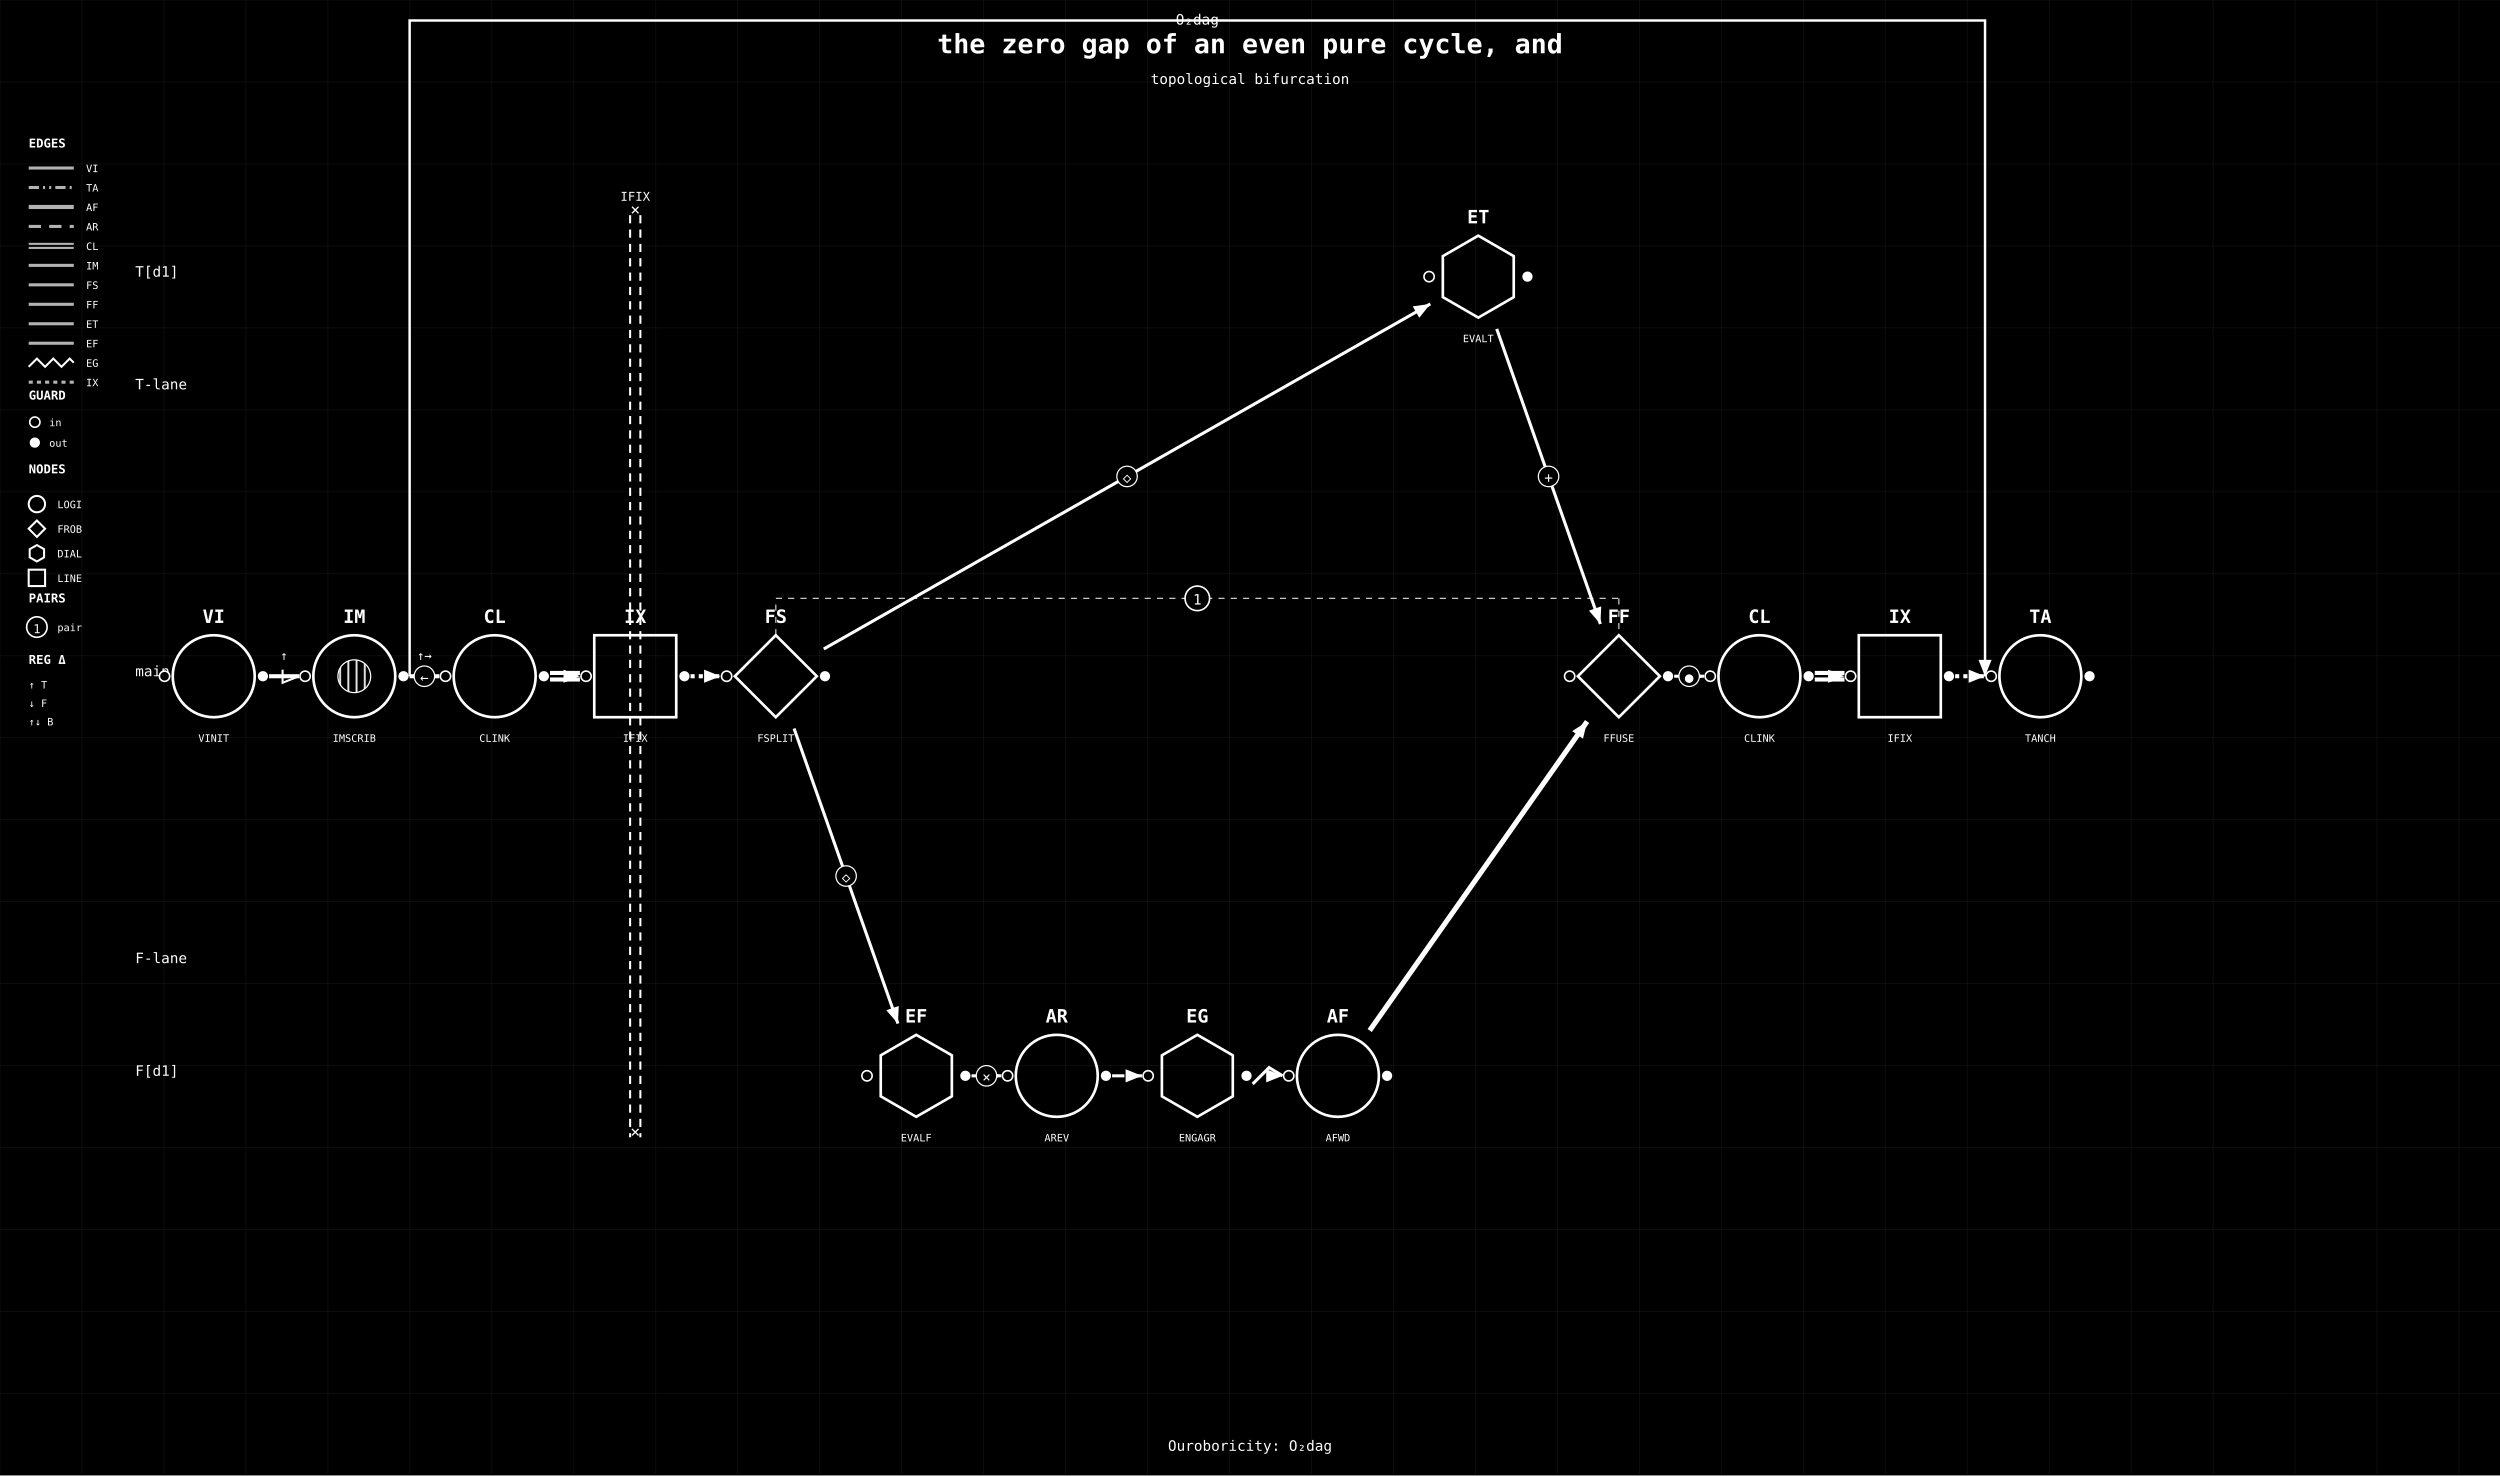
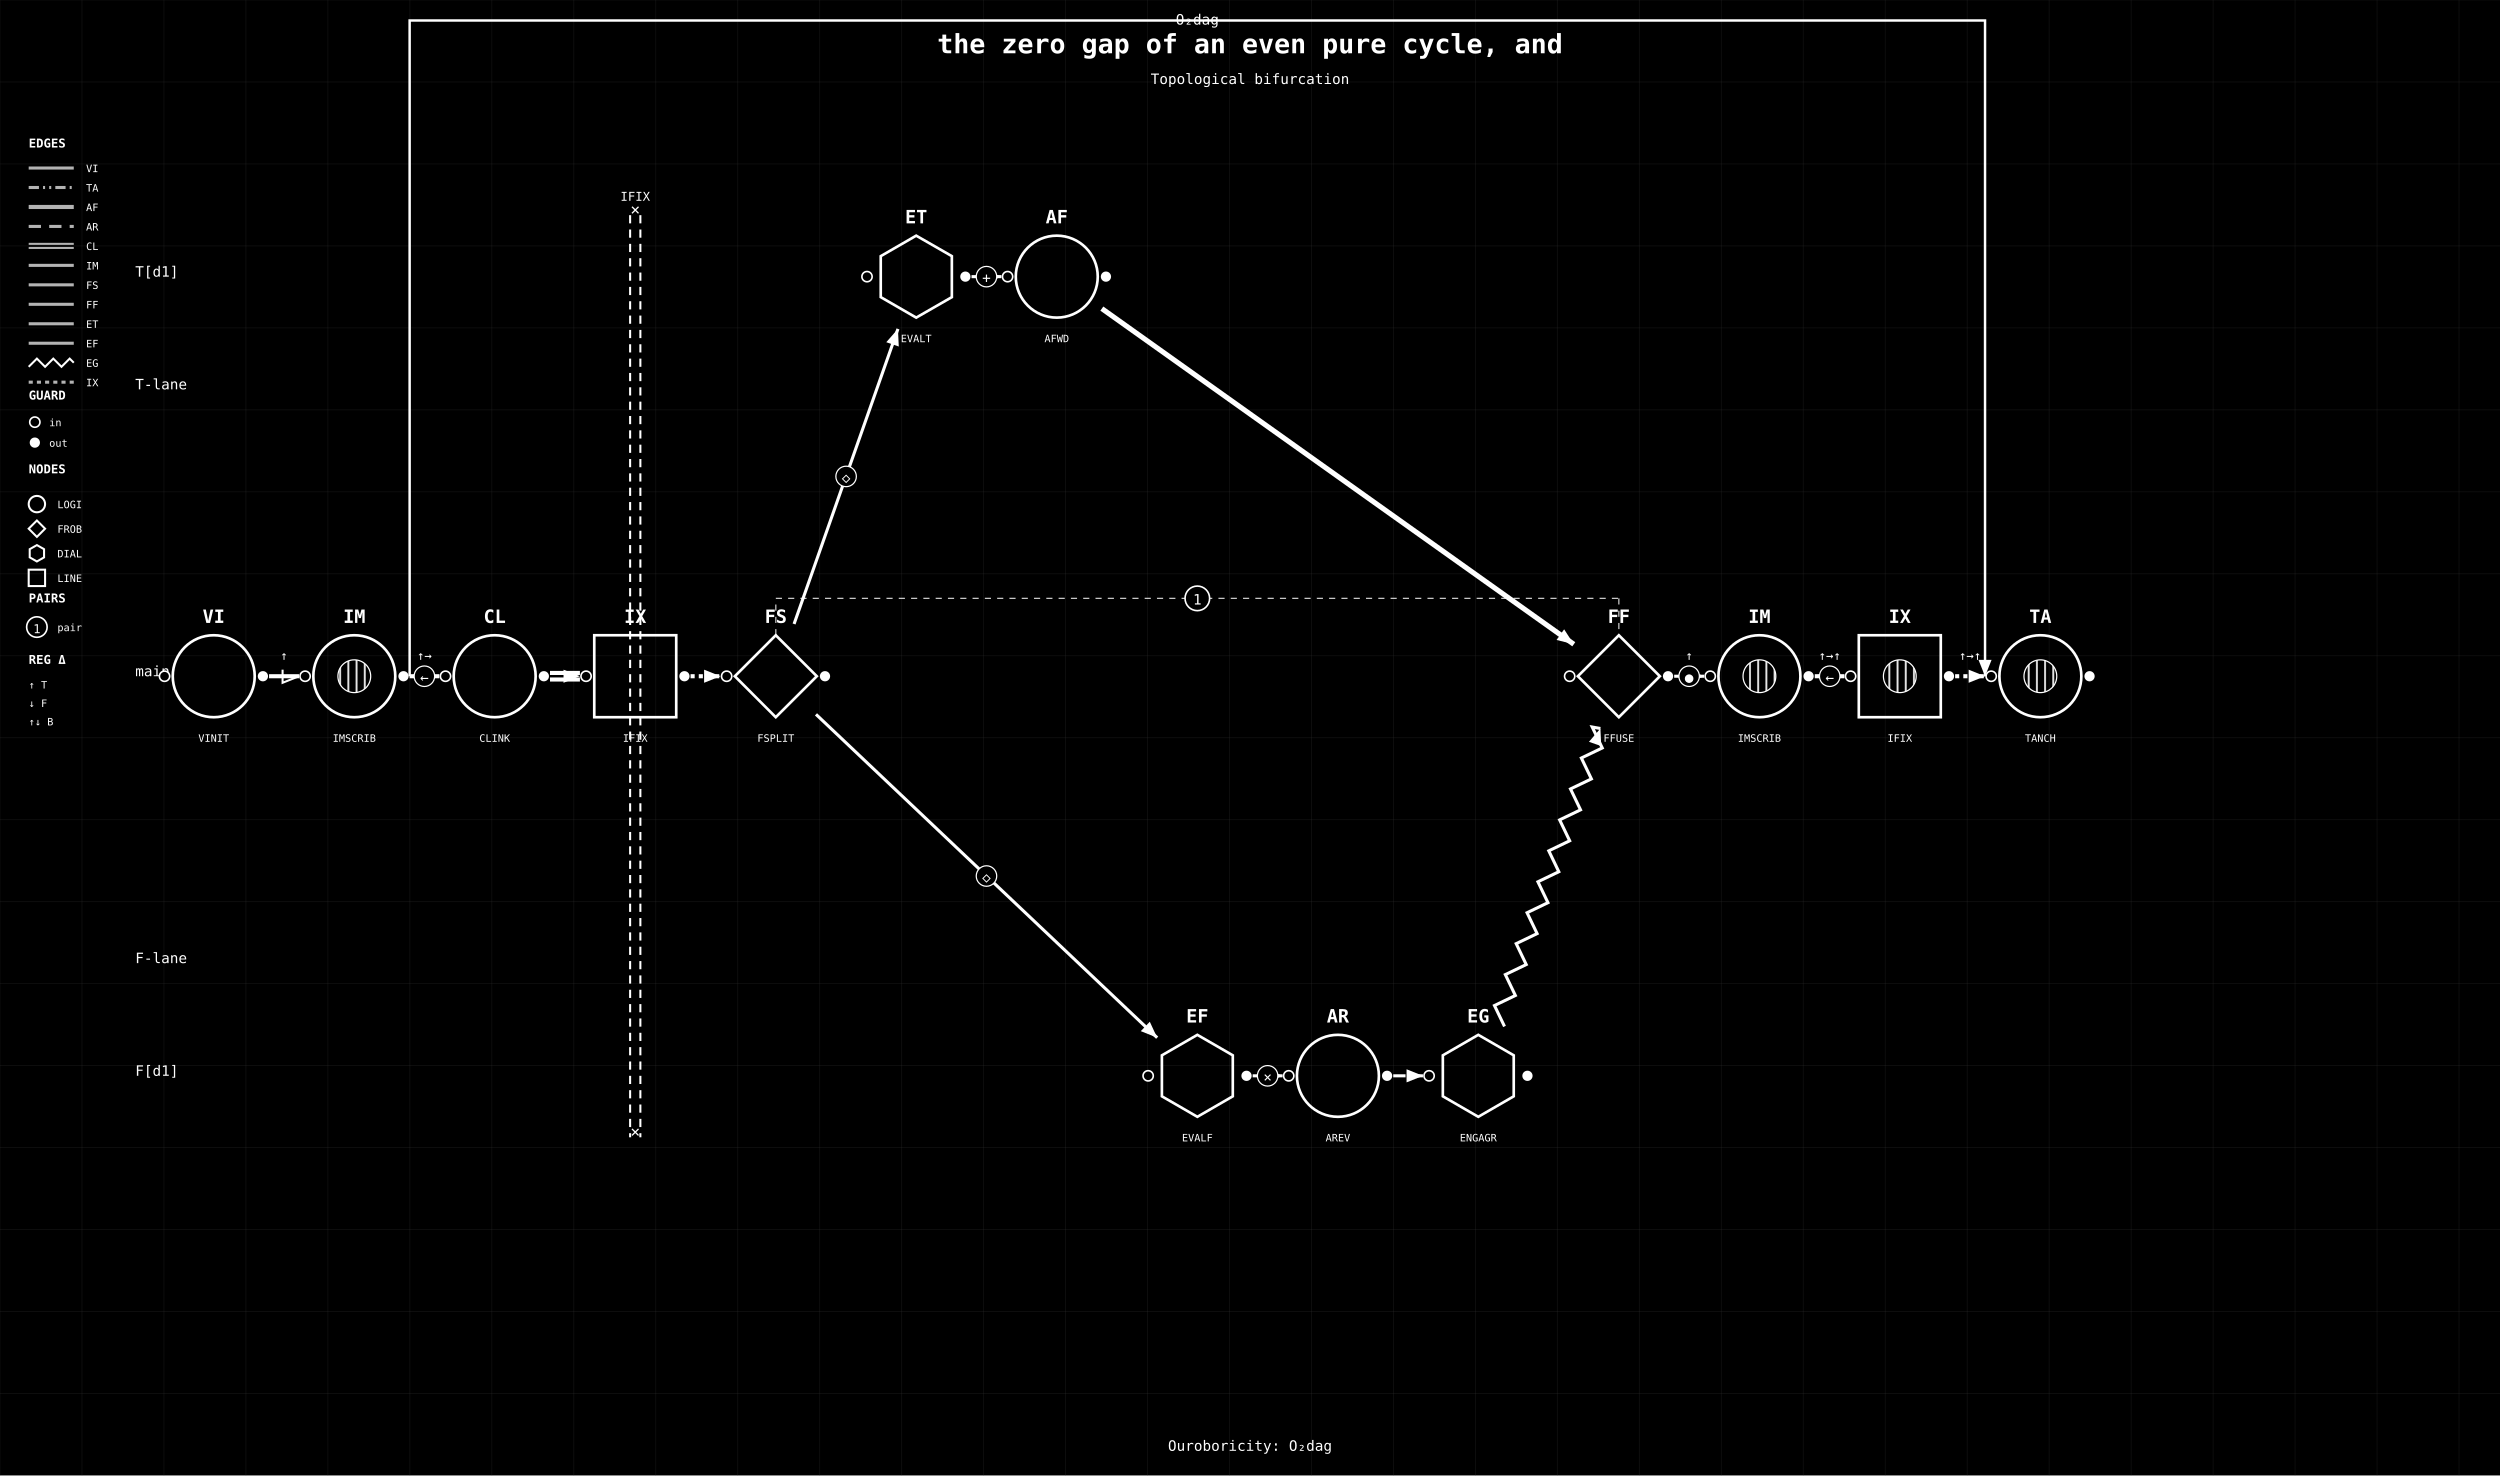
<svg xmlns="http://www.w3.org/2000/svg" viewBox="0 0 1220 720">
  <rect width="1220" height="720" fill="#000000" />
  <defs>
    <pattern id="hatch-T" width="4" height="4" patternUnits="userSpaceOnUse">
      <path d="M2,0 L2,4" stroke="#ffffff" stroke-width="0.8" />
    </pattern>
    <pattern id="hatch-F" width="4" height="4" patternUnits="userSpaceOnUse">
      <path d="M0,2 L4,2" stroke="#ffffff" stroke-width="0.8" />
    </pattern>
    <pattern id="hatch-B" width="4" height="4" patternUnits="userSpaceOnUse">
      <path d="M2,0 L2,4 M0,2 L4,2" stroke="#ffffff" stroke-width="0.8" />
    </pattern>
  </defs>
  <line x1="0.0" y1="0.0" x2="0.0" y2="720.0" stroke="#333333" stroke-width="0.4" opacity="0.3" />
  <line x1="40.0" y1="0.0" x2="40.0" y2="720.0" stroke="#333333" stroke-width="0.4" opacity="0.3" />
  <line x1="80.0" y1="0.0" x2="80.0" y2="720.0" stroke="#333333" stroke-width="0.4" opacity="0.3" />
  <line x1="120.0" y1="0.0" x2="120.0" y2="720.0" stroke="#333333" stroke-width="0.4" opacity="0.3" />
  <line x1="160.0" y1="0.0" x2="160.0" y2="720.0" stroke="#333333" stroke-width="0.4" opacity="0.3" />
  <line x1="200.0" y1="0.0" x2="200.0" y2="720.0" stroke="#333333" stroke-width="0.4" opacity="0.3" />
  <line x1="240.0" y1="0.0" x2="240.0" y2="720.0" stroke="#333333" stroke-width="0.4" opacity="0.3" />
  <line x1="280.0" y1="0.0" x2="280.0" y2="720.0" stroke="#333333" stroke-width="0.4" opacity="0.3" />
  <line x1="320.0" y1="0.0" x2="320.0" y2="720.0" stroke="#333333" stroke-width="0.4" opacity="0.3" />
  <line x1="360.0" y1="0.0" x2="360.0" y2="720.0" stroke="#333333" stroke-width="0.4" opacity="0.3" />
  <line x1="400.0" y1="0.0" x2="400.0" y2="720.0" stroke="#333333" stroke-width="0.4" opacity="0.3" />
  <line x1="440.0" y1="0.0" x2="440.0" y2="720.0" stroke="#333333" stroke-width="0.4" opacity="0.3" />
  <line x1="480.0" y1="0.0" x2="480.0" y2="720.0" stroke="#333333" stroke-width="0.4" opacity="0.3" />
  <line x1="520.0" y1="0.0" x2="520.0" y2="720.0" stroke="#333333" stroke-width="0.4" opacity="0.3" />
  <line x1="560.0" y1="0.0" x2="560.0" y2="720.0" stroke="#333333" stroke-width="0.4" opacity="0.3" />
  <line x1="600.0" y1="0.0" x2="600.0" y2="720.0" stroke="#333333" stroke-width="0.4" opacity="0.3" />
  <line x1="640.0" y1="0.0" x2="640.0" y2="720.0" stroke="#333333" stroke-width="0.4" opacity="0.3" />
  <line x1="680.0" y1="0.0" x2="680.0" y2="720.0" stroke="#333333" stroke-width="0.4" opacity="0.3" />
  <line x1="720.0" y1="0.0" x2="720.0" y2="720.0" stroke="#333333" stroke-width="0.4" opacity="0.3" />
  <line x1="760.0" y1="0.0" x2="760.0" y2="720.0" stroke="#333333" stroke-width="0.4" opacity="0.3" />
  <line x1="800.0" y1="0.0" x2="800.0" y2="720.0" stroke="#333333" stroke-width="0.4" opacity="0.3" />
  <line x1="840.0" y1="0.0" x2="840.0" y2="720.0" stroke="#333333" stroke-width="0.4" opacity="0.3" />
  <line x1="880.0" y1="0.0" x2="880.0" y2="720.0" stroke="#333333" stroke-width="0.4" opacity="0.3" />
  <line x1="920.0" y1="0.0" x2="920.0" y2="720.0" stroke="#333333" stroke-width="0.4" opacity="0.3" />
  <line x1="960.0" y1="0.0" x2="960.0" y2="720.0" stroke="#333333" stroke-width="0.4" opacity="0.3" />
  <line x1="1000.0" y1="0.0" x2="1000.0" y2="720.0" stroke="#333333" stroke-width="0.4" opacity="0.3" />
  <line x1="1040.0" y1="0.0" x2="1040.0" y2="720.0" stroke="#333333" stroke-width="0.4" opacity="0.3" />
  <line x1="1080.0" y1="0.0" x2="1080.0" y2="720.0" stroke="#333333" stroke-width="0.4" opacity="0.3" />
  <line x1="1120.0" y1="0.0" x2="1120.0" y2="720.0" stroke="#333333" stroke-width="0.4" opacity="0.3" />
  <line x1="1160.0" y1="0.0" x2="1160.0" y2="720.0" stroke="#333333" stroke-width="0.4" opacity="0.3" />
  <line x1="1200.0" y1="0.0" x2="1200.0" y2="720.0" stroke="#333333" stroke-width="0.4" opacity="0.3" />
  <line x1="0.0" y1="0.0" x2="1220.0" y2="0.0" stroke="#333333" stroke-width="0.4" opacity="0.3" />
  <line x1="0.0" y1="40.0" x2="1220.0" y2="40.0" stroke="#333333" stroke-width="0.4" opacity="0.3" />
  <line x1="0.0" y1="80.0" x2="1220.0" y2="80.0" stroke="#333333" stroke-width="0.4" opacity="0.3" />
  <line x1="0.0" y1="120.0" x2="1220.0" y2="120.0" stroke="#333333" stroke-width="0.4" opacity="0.3" />
  <line x1="0.0" y1="160.0" x2="1220.0" y2="160.0" stroke="#333333" stroke-width="0.4" opacity="0.3" />
  <line x1="0.0" y1="200.0" x2="1220.0" y2="200.0" stroke="#333333" stroke-width="0.4" opacity="0.3" />
  <line x1="0.0" y1="240.0" x2="1220.0" y2="240.0" stroke="#333333" stroke-width="0.4" opacity="0.3" />
  <line x1="0.0" y1="280.0" x2="1220.0" y2="280.0" stroke="#333333" stroke-width="0.4" opacity="0.3" />
  <line x1="0.0" y1="320.0" x2="1220.0" y2="320.0" stroke="#333333" stroke-width="0.4" opacity="0.3" />
  <line x1="0.0" y1="360.0" x2="1220.0" y2="360.0" stroke="#333333" stroke-width="0.4" opacity="0.3" />
  <line x1="0.0" y1="400.0" x2="1220.0" y2="400.0" stroke="#333333" stroke-width="0.4" opacity="0.3" />
  <line x1="0.0" y1="440.0" x2="1220.0" y2="440.0" stroke="#333333" stroke-width="0.4" opacity="0.3" />
  <line x1="0.0" y1="480.0" x2="1220.0" y2="480.0" stroke="#333333" stroke-width="0.4" opacity="0.3" />
  <line x1="0.0" y1="520.0" x2="1220.0" y2="520.0" stroke="#333333" stroke-width="0.4" opacity="0.3" />
  <line x1="0.0" y1="560.0" x2="1220.0" y2="560.0" stroke="#333333" stroke-width="0.4" opacity="0.3" />
  <line x1="0.0" y1="600.0" x2="1220.0" y2="600.0" stroke="#333333" stroke-width="0.4" opacity="0.3" />
  <line x1="0.0" y1="640.0" x2="1220.0" y2="640.0" stroke="#333333" stroke-width="0.4" opacity="0.3" />
  <line x1="0.0" y1="680.0" x2="1220.0" y2="680.0" stroke="#333333" stroke-width="0.4" opacity="0.3" />
  <text x="610.0" y="26.0" fill="#ffffff" font-size="13" text-anchor="middle" font-family="monospace" font-weight="bold">the zero gap of an even pure cycle, and </text>
-   <text x="610.0" y="41.0" fill="#ffffff" font-size="7" text-anchor="middle" font-family="monospace">topological bifurcation</text>
+   <text x="610.0" y="41.0" fill="#ffffff" font-size="7" text-anchor="middle" font-family="monospace">Topological bifurcation</text>
  <text x="66.0" y="190.0" fill="#ffffff" font-size="7" text-anchor="start" font-family="monospace">T-lane</text>
  <text x="66.0" y="135.0" fill="#ffffff" font-size="7" text-anchor="start" font-family="monospace">T[d1]</text>
  <text x="66.0" y="470.0" fill="#ffffff" font-size="7" text-anchor="start" font-family="monospace">F-lane</text>
  <text x="66.0" y="525.0" fill="#ffffff" font-size="7" text-anchor="start" font-family="monospace">F[d1]</text>
  <text x="66.0" y="330.0" fill="#ffffff" font-size="7" text-anchor="start" font-family="monospace">main</text>
  <line x1="307.5" y1="105.0" x2="307.5" y2="555.0" stroke="#ffffff" stroke-width="1.0" opacity="1.0" stroke-dasharray="4,3" />
  <line x1="312.5" y1="105.0" x2="312.5" y2="555.0" stroke="#ffffff" stroke-width="1.0" opacity="1.0" stroke-dasharray="4,3" />
  <text x="310.0" y="105.0" fill="#ffffff" font-size="8" text-anchor="middle" font-family="monospace">×</text>
  <text x="310.0" y="555.0" fill="#ffffff" font-size="8" text-anchor="middle" font-family="monospace">×</text>
  <text x="310.0" y="98.0" fill="#ffffff" font-size="6" text-anchor="middle" font-family="monospace">IFIX</text>
  <line x1="378.6" y1="310.0" x2="378.6" y2="292.0" stroke="#ffffff" stroke-width="0.6" opacity="0.8" stroke-dasharray="3,3" />
  <line x1="378.6" y1="292.0" x2="790.0" y2="292.0" stroke="#ffffff" stroke-width="0.6" opacity="0.8" stroke-dasharray="3,3" />
  <line x1="790.0" y1="292.0" x2="790.0" y2="310.0" stroke="#ffffff" stroke-width="0.6" opacity="0.8" stroke-dasharray="3,3" />
  <circle cx="584.3" cy="292.0" r="6" fill="#000000" stroke="#ffffff" stroke-width="0.8" />
  <text x="584.3" y="295.0" fill="#ffffff" font-size="7" text-anchor="middle" font-family="monospace">1</text>
-   <line x1="402.0" y1="316.7" x2="698.0" y2="148.3" stroke="#ffffff" stroke-width="1.5" opacity="1.0" />
-   <polygon points="698.0,148.3 692.6,155.1 689.4,149.5" fill="#ffffff" />
-   <circle cx="550.0" cy="232.5" r="5" fill="#000000" stroke="#ffffff" stroke-width="0.6" />
-   <text x="550.0" y="235.5" fill="#ffffff" font-size="7" text-anchor="middle" font-family="monospace">◇</text>
-   <line x1="730.4" y1="160.5" x2="781.0" y2="304.5" stroke="#ffffff" stroke-width="1.5" opacity="1.0" />
-   <polygon points="781.0,304.5 775.4,298.0 781.4,295.9" fill="#ffffff" />
-   <circle cx="755.7" cy="232.5" r="5" fill="#000000" stroke="#ffffff" stroke-width="0.6" />
-   <text x="755.7" y="235.5" fill="#ffffff" font-size="7" text-anchor="middle" font-family="monospace">+</text>
-   <line x1="387.5" y1="355.5" x2="438.2" y2="499.5" stroke="#ffffff" stroke-width="1.5" opacity="1.0" />
-   <polygon points="438.2,499.5 432.5,493.0 438.6,490.9" fill="#ffffff" />
-   <circle cx="412.9" cy="427.5" r="5" fill="#000000" stroke="#ffffff" stroke-width="0.6" />
-   <text x="412.9" y="430.5" fill="#ffffff" font-size="7" text-anchor="middle" font-family="monospace">◇</text>
-   <line x1="474.1" y1="525.0" x2="488.7" y2="525.0" stroke="#ffffff" stroke-width="1.5" opacity="1.0" />
-   <polygon points="488.7,525.0 480.7,528.2 480.7,521.8" fill="#ffffff" />
-   <circle cx="481.4" cy="525.0" r="5" fill="#000000" stroke="#ffffff" stroke-width="0.6" />
-   <text x="481.4" y="528.0" fill="#ffffff" font-size="7" text-anchor="middle" font-family="monospace">×</text>
-   <line x1="542.7" y1="525.0" x2="557.3" y2="525.0" stroke="#ffffff" stroke-width="1.5" opacity="1.0" stroke-dasharray="6,4" />
-   <polygon points="557.3,525.0 549.3,528.2 549.3,521.8" fill="#ffffff" />
-   <polyline points="611.3,529.0 619.3,521.0 625.9,525.0" fill="none" stroke="#ffffff" stroke-width="1.5" />
+   <line x1="387.5" y1="304.5" x2="438.2" y2="160.5" stroke="#ffffff" stroke-width="1.5" opacity="1.0" />
+   <polygon points="438.2,160.5 438.6,169.1 432.5,167.0" fill="#ffffff" />
+   <circle cx="412.9" cy="232.5" r="5" fill="#000000" stroke="#ffffff" stroke-width="0.6" />
+   <text x="412.9" y="235.5" fill="#ffffff" font-size="7" text-anchor="middle" font-family="monospace">◇</text>
+   <line x1="474.1" y1="135.0" x2="488.7" y2="135.0" stroke="#ffffff" stroke-width="1.5" opacity="1.0" />
+   <polygon points="488.7,135.0 480.7,138.2 480.7,131.8" fill="#ffffff" />
+   <circle cx="481.4" cy="135.0" r="5" fill="#000000" stroke="#ffffff" stroke-width="0.6" />
+   <text x="481.4" y="138.0" fill="#ffffff" font-size="7" text-anchor="middle" font-family="monospace">+</text>
+   <line x1="537.7" y1="150.6" x2="768.0" y2="314.4" stroke="#ffffff" stroke-width="2.5" opacity="1.0" />
+   <polygon points="768.0,314.4 759.6,312.3 763.3,307.1" fill="#ffffff" />
+   <line x1="398.2" y1="348.6" x2="564.7" y2="506.4" stroke="#ffffff" stroke-width="1.5" opacity="1.0" />
+   <polygon points="564.7,506.4 556.7,503.2 561.1,498.6" fill="#ffffff" />
+   <circle cx="481.4" cy="427.5" r="5" fill="#000000" stroke="#ffffff" stroke-width="0.6" />
+   <text x="481.4" y="430.5" fill="#ffffff" font-size="7" text-anchor="middle" font-family="monospace">◇</text>
+   <line x1="611.3" y1="525.0" x2="625.9" y2="525.0" stroke="#ffffff" stroke-width="1.5" opacity="1.0" />
  <polygon points="625.9,525.0 617.9,528.2 617.9,521.8" fill="#ffffff" />
-   <line x1="668.4" y1="502.9" x2="774.5" y2="352.1" stroke="#ffffff" stroke-width="2.5" opacity="1.0" />
-   <polygon points="774.5,352.1 772.5,360.5 767.2,356.8" fill="#ffffff" />
+   <circle cx="618.6" cy="525.0" r="5" fill="#000000" stroke="#ffffff" stroke-width="0.6" />
+   <text x="618.6" y="528.0" fill="#ffffff" font-size="7" text-anchor="middle" font-family="monospace">×</text>
+   <line x1="679.9" y1="525.0" x2="694.4" y2="525.0" stroke="#ffffff" stroke-width="1.5" opacity="1.0" stroke-dasharray="6,4" />
+   <polygon points="694.4,525.0 686.4,528.2 686.4,521.8" fill="#ffffff" />
+   <polyline points="734.2,500.9 729.3,490.7 739.5,485.8 734.6,475.6 744.8,470.7 739.9,460.5 750.1,455.6 745.2,445.4 755.4,440.5 750.5,430.3 760.7,425.4 755.8,415.2 766.0,410.3 761.1,400.1 771.3,395.2 766.4,385.0 776.6,380.1 771.7,369.9 781.9,365.0 777.0,354.8 781.0,355.5" fill="none" stroke="#ffffff" stroke-width="1.5" />
+   <polygon points="781.0,355.5 781.4,364.1 775.4,362.0" fill="#ffffff" />
  <line x1="131.3" y1="330.0" x2="145.9" y2="330.0" stroke="#ffffff" stroke-width="2.0" opacity="1.0" />
  <polyline points="145.9,330.0 137.9,333.2 137.9,326.8" fill="none" stroke="#ffffff" stroke-width="1.0" />
  <text x="138.6" y="322.0" fill="#ffffff" font-size="6" text-anchor="middle" font-family="monospace">↑</text>
  <line x1="199.9" y1="330.0" x2="214.4" y2="330.0" stroke="#ffffff" stroke-width="2.0" opacity="1.0" />
  <polygon points="199.9,330.0 207.9,326.8 207.9,333.2" fill="#ffffff" />
  <circle cx="207.1" cy="330.0" r="5" fill="#000000" stroke="#ffffff" stroke-width="0.6" />
  <text x="207.1" y="333.0" fill="#ffffff" font-size="7" text-anchor="middle" font-family="monospace">←</text>
  <text x="207.1" y="322.0" fill="#ffffff" font-size="6" text-anchor="middle" font-family="monospace">↑→</text>
  <line x1="268.4" y1="328.4" x2="283.0" y2="328.4" stroke="#ffffff" stroke-width="2.0" opacity="1.0" />
  <line x1="268.4" y1="331.6" x2="283.0" y2="331.6" stroke="#ffffff" stroke-width="2.0" opacity="1.0" />
  <polygon points="283.0,330.0 275.0,333.2 275.0,326.8" fill="#ffffff" />
  <line x1="337.0" y1="330.0" x2="351.6" y2="330.0" stroke="#ffffff" stroke-width="2.0" opacity="1.0" stroke-dasharray="2,2" />
  <polygon points="351.6,330.0 343.6,333.2 343.6,326.8" fill="#ffffff" />
-   <line x1="885.6" y1="328.4" x2="900.1" y2="328.4" stroke="#ffffff" stroke-width="2.0" opacity="1.0" />
-   <line x1="885.6" y1="331.6" x2="900.1" y2="331.6" stroke="#ffffff" stroke-width="2.0" opacity="1.0" />
-   <polygon points="900.1,330.0 892.1,333.2 892.1,326.8" fill="#ffffff" />
+   <line x1="885.6" y1="330.0" x2="900.1" y2="330.0" stroke="#ffffff" stroke-width="2.0" opacity="1.0" />
+   <polygon points="885.6,330.0 893.6,326.8 893.6,333.2" fill="#ffffff" />
+   <circle cx="892.9" cy="330.0" r="5" fill="#000000" stroke="#ffffff" stroke-width="0.6" />
+   <text x="892.9" y="333.0" fill="#ffffff" font-size="7" text-anchor="middle" font-family="monospace">←</text>
+   <text x="892.9" y="322.0" fill="#ffffff" font-size="6" text-anchor="middle" font-family="monospace">↑→↑</text>
  <line x1="954.1" y1="330.0" x2="968.7" y2="330.0" stroke="#ffffff" stroke-width="2.0" opacity="1.0" stroke-dasharray="2,2" />
  <polygon points="968.7,330.0 960.7,333.2 960.7,326.8" fill="#ffffff" />
+   <text x="961.4" y="322.0" fill="#ffffff" font-size="6" text-anchor="middle" font-family="monospace">↑→↑</text>
  <line x1="817.0" y1="330.0" x2="831.6" y2="330.0" stroke="#ffffff" stroke-width="1.5" opacity="1.0" />
  <polygon points="831.6,330.0 823.6,333.2 823.6,326.8" fill="#ffffff" />
  <circle cx="824.3" cy="330.0" r="5" fill="#000000" stroke="#ffffff" stroke-width="0.6" />
  <text x="824.3" y="333.0" fill="#ffffff" font-size="7" text-anchor="middle" font-family="monospace">●</text>
+   <text x="824.3" y="322.0" fill="#ffffff" font-size="6" text-anchor="middle" font-family="monospace">↑</text>
  <circle fill="none" stroke="#ffffff" stroke-width="1.3" cx="104.3" cy="330.0" r="20.0" />
  <circle cx="80.3" cy="330.0" r="2.5" fill="#000000" stroke="#ffffff" stroke-width="0.8" />
  <circle cx="128.3" cy="330.0" r="2.5" fill="#ffffff" />
  <text x="104.3" y="304.0" fill="#ffffff" font-size="9" text-anchor="middle" font-family="monospace" font-weight="bold">VI</text>
  <text x="104.3" y="362.0" fill="#ffffff" font-size="5" text-anchor="middle" font-family="monospace">VINIT</text>
  <circle fill="none" stroke="#ffffff" stroke-width="1.3" cx="172.9" cy="330.0" r="20.0" />
  <circle cx="172.9" cy="330.0" r="8" fill="url(#hatch-T)" stroke="#ffffff" stroke-width="0.6" />
  <circle cx="148.9" cy="330.0" r="2.5" fill="#000000" stroke="#ffffff" stroke-width="0.8" />
  <circle cx="196.9" cy="330.0" r="2.5" fill="#ffffff" />
  <text x="172.9" y="304.0" fill="#ffffff" font-size="9" text-anchor="middle" font-family="monospace" font-weight="bold">IM</text>
  <text x="172.9" y="362.0" fill="#ffffff" font-size="5" text-anchor="middle" font-family="monospace">IMSCRIB</text>
  <circle fill="none" stroke="#ffffff" stroke-width="1.3" cx="241.4" cy="330.0" r="20.0" />
  <circle cx="217.4" cy="330.0" r="2.5" fill="#000000" stroke="#ffffff" stroke-width="0.8" />
  <circle cx="265.4" cy="330.0" r="2.5" fill="#ffffff" />
  <text x="241.4" y="304.0" fill="#ffffff" font-size="9" text-anchor="middle" font-family="monospace" font-weight="bold">CL</text>
  <text x="241.4" y="362.0" fill="#ffffff" font-size="5" text-anchor="middle" font-family="monospace">CLINK</text>
  <rect fill="none" stroke="#ffffff" stroke-width="1.3" x="290.0" y="310.0" width="40.0" height="40.0" />
  <circle cx="286.0" cy="330.0" r="2.5" fill="#000000" stroke="#ffffff" stroke-width="0.8" />
  <circle cx="334.0" cy="330.0" r="2.5" fill="#ffffff" />
  <text x="310.0" y="304.0" fill="#ffffff" font-size="9" text-anchor="middle" font-family="monospace" font-weight="bold">IX</text>
  <text x="310.0" y="362.0" fill="#ffffff" font-size="5" text-anchor="middle" font-family="monospace">IFIX</text>
  <polygon fill="none" stroke="#ffffff" stroke-width="1.3" points="378.571,310.0 398.6,330 378.571,350.0 358.6,330" />
  <circle cx="354.6" cy="330.0" r="2.5" fill="#000000" stroke="#ffffff" stroke-width="0.8" />
  <circle cx="402.6" cy="330.0" r="2.5" fill="#ffffff" />
  <text x="378.6" y="304.0" fill="#ffffff" font-size="9" text-anchor="middle" font-family="monospace" font-weight="bold">FS</text>
  <text x="378.6" y="362.0" fill="#ffffff" font-size="5" text-anchor="middle" font-family="monospace">FSPLIT</text>
-   <polygon fill="none" stroke="#ffffff" stroke-width="1.3" points="464.5,535.0 447.1,545.0 429.8,535.0 429.8,515.0 447.1,505.0 464.5,515.0" />
-   <circle cx="423.1" cy="525.0" r="2.5" fill="#000000" stroke="#ffffff" stroke-width="0.8" />
-   <circle cx="471.1" cy="525.0" r="2.5" fill="#ffffff" />
-   <text x="447.1" y="499.0" fill="#ffffff" font-size="9" text-anchor="middle" font-family="monospace" font-weight="bold">EF</text>
-   <text x="447.1" y="557.0" fill="#ffffff" font-size="5" text-anchor="middle" font-family="monospace">EVALF</text>
-   <circle fill="none" stroke="#ffffff" stroke-width="1.3" cx="515.7" cy="525.0" r="20.0" />
-   <circle cx="491.7" cy="525.0" r="2.5" fill="#000000" stroke="#ffffff" stroke-width="0.8" />
-   <circle cx="539.7" cy="525.0" r="2.5" fill="#ffffff" />
-   <text x="515.7" y="499.0" fill="#ffffff" font-size="9" text-anchor="middle" font-family="monospace" font-weight="bold">AR</text>
-   <text x="515.7" y="557.0" fill="#ffffff" font-size="5" text-anchor="middle" font-family="monospace">AREV</text>
+   <polygon fill="none" stroke="#ffffff" stroke-width="1.3" points="464.5,145.0 447.1,155.0 429.8,145.0 429.8,125.0 447.1,115.0 464.5,125.0" />
+   <circle cx="423.1" cy="135.0" r="2.5" fill="#000000" stroke="#ffffff" stroke-width="0.8" />
+   <circle cx="471.1" cy="135.0" r="2.5" fill="#ffffff" />
+   <text x="447.1" y="109.0" fill="#ffffff" font-size="9" text-anchor="middle" font-family="monospace" font-weight="bold">ET</text>
+   <text x="447.1" y="167.0" fill="#ffffff" font-size="5" text-anchor="middle" font-family="monospace">EVALT</text>
+   <circle fill="none" stroke="#ffffff" stroke-width="1.3" cx="515.7" cy="135.0" r="20.0" />
+   <circle cx="491.7" cy="135.0" r="2.5" fill="#000000" stroke="#ffffff" stroke-width="0.8" />
+   <circle cx="539.7" cy="135.0" r="2.5" fill="#ffffff" />
+   <text x="515.7" y="109.0" fill="#ffffff" font-size="9" text-anchor="middle" font-family="monospace" font-weight="bold">AF</text>
+   <text x="515.7" y="167.0" fill="#ffffff" font-size="5" text-anchor="middle" font-family="monospace">AFWD</text>
  <polygon fill="none" stroke="#ffffff" stroke-width="1.3" points="601.6,535.0 584.3,545.0 567.0,535.0 567.0,515.0 584.3,505.0 601.6,515.0" />
  <circle cx="560.3" cy="525.0" r="2.5" fill="#000000" stroke="#ffffff" stroke-width="0.8" />
  <circle cx="608.3" cy="525.0" r="2.5" fill="#ffffff" />
-   <text x="584.3" y="499.0" fill="#ffffff" font-size="9" text-anchor="middle" font-family="monospace" font-weight="bold">EG</text>
-   <text x="584.3" y="557.0" fill="#ffffff" font-size="5" text-anchor="middle" font-family="monospace">ENGAGR</text>
+   <text x="584.3" y="499.0" fill="#ffffff" font-size="9" text-anchor="middle" font-family="monospace" font-weight="bold">EF</text>
+   <text x="584.3" y="557.0" fill="#ffffff" font-size="5" text-anchor="middle" font-family="monospace">EVALF</text>
  <circle fill="none" stroke="#ffffff" stroke-width="1.3" cx="652.9" cy="525.0" r="20.0" />
  <circle cx="628.9" cy="525.0" r="2.5" fill="#000000" stroke="#ffffff" stroke-width="0.8" />
  <circle cx="676.9" cy="525.0" r="2.5" fill="#ffffff" />
-   <text x="652.9" y="499.0" fill="#ffffff" font-size="9" text-anchor="middle" font-family="monospace" font-weight="bold">AF</text>
-   <text x="652.9" y="557.0" fill="#ffffff" font-size="5" text-anchor="middle" font-family="monospace">AFWD</text>
-   <polygon fill="none" stroke="#ffffff" stroke-width="1.3" points="738.7,145.0 721.4,155.0 704.1,145.0 704.1,125.0 721.4,115.0 738.7,125.0" />
-   <circle cx="697.4" cy="135.0" r="2.5" fill="#000000" stroke="#ffffff" stroke-width="0.8" />
-   <circle cx="745.4" cy="135.0" r="2.5" fill="#ffffff" />
-   <text x="721.4" y="109.0" fill="#ffffff" font-size="9" text-anchor="middle" font-family="monospace" font-weight="bold">ET</text>
-   <text x="721.4" y="167.0" fill="#ffffff" font-size="5" text-anchor="middle" font-family="monospace">EVALT</text>
+   <text x="652.9" y="499.0" fill="#ffffff" font-size="9" text-anchor="middle" font-family="monospace" font-weight="bold">AR</text>
+   <text x="652.9" y="557.0" fill="#ffffff" font-size="5" text-anchor="middle" font-family="monospace">AREV</text>
+   <polygon fill="none" stroke="#ffffff" stroke-width="1.3" points="738.7,535.0 721.4,545.0 704.1,535.0 704.1,515.0 721.4,505.0 738.7,515.0" />
+   <circle cx="697.4" cy="525.0" r="2.5" fill="#000000" stroke="#ffffff" stroke-width="0.8" />
+   <circle cx="745.4" cy="525.0" r="2.5" fill="#ffffff" />
+   <text x="721.4" y="499.0" fill="#ffffff" font-size="9" text-anchor="middle" font-family="monospace" font-weight="bold">EG</text>
+   <text x="721.4" y="557.0" fill="#ffffff" font-size="5" text-anchor="middle" font-family="monospace">ENGAGR</text>
  <polygon fill="none" stroke="#ffffff" stroke-width="1.3" points="790.0,310.0 810.0,330 790.0,350.0 770.0,330" />
  <circle cx="766.0" cy="330.0" r="2.5" fill="#000000" stroke="#ffffff" stroke-width="0.8" />
  <circle cx="814.0" cy="330.0" r="2.5" fill="#ffffff" />
  <text x="790.0" y="304.0" fill="#ffffff" font-size="9" text-anchor="middle" font-family="monospace" font-weight="bold">FF</text>
  <text x="790.0" y="362.0" fill="#ffffff" font-size="5" text-anchor="middle" font-family="monospace">FFUSE</text>
  <circle fill="none" stroke="#ffffff" stroke-width="1.3" cx="858.6" cy="330.0" r="20.0" />
+   <circle cx="858.6" cy="330.0" r="8" fill="url(#hatch-T)" stroke="#ffffff" stroke-width="0.6" />
  <circle cx="834.6" cy="330.0" r="2.5" fill="#000000" stroke="#ffffff" stroke-width="0.8" />
  <circle cx="882.6" cy="330.0" r="2.5" fill="#ffffff" />
-   <text x="858.6" y="304.0" fill="#ffffff" font-size="9" text-anchor="middle" font-family="monospace" font-weight="bold">CL</text>
-   <text x="858.6" y="362.0" fill="#ffffff" font-size="5" text-anchor="middle" font-family="monospace">CLINK</text>
+   <text x="858.6" y="304.0" fill="#ffffff" font-size="9" text-anchor="middle" font-family="monospace" font-weight="bold">IM</text>
+   <text x="858.6" y="362.0" fill="#ffffff" font-size="5" text-anchor="middle" font-family="monospace">IMSCRIB</text>
  <rect fill="none" stroke="#ffffff" stroke-width="1.3" x="907.1" y="310.0" width="40.0" height="40.0" />
+   <circle cx="927.1" cy="330.0" r="8" fill="url(#hatch-T)" stroke="#ffffff" stroke-width="0.6" />
  <circle cx="903.1" cy="330.0" r="2.5" fill="#000000" stroke="#ffffff" stroke-width="0.8" />
  <circle cx="951.1" cy="330.0" r="2.5" fill="#ffffff" />
  <text x="927.1" y="304.0" fill="#ffffff" font-size="9" text-anchor="middle" font-family="monospace" font-weight="bold">IX</text>
  <text x="927.1" y="362.0" fill="#ffffff" font-size="5" text-anchor="middle" font-family="monospace">IFIX</text>
  <circle fill="none" stroke="#ffffff" stroke-width="1.3" cx="995.7" cy="330.0" r="20.0" />
+   <circle cx="995.7" cy="330.0" r="8" fill="url(#hatch-T)" stroke="#ffffff" stroke-width="0.6" />
  <circle cx="971.7" cy="330.0" r="2.5" fill="#000000" stroke="#ffffff" stroke-width="0.8" />
  <circle cx="1019.7" cy="330.0" r="2.5" fill="#ffffff" />
  <text x="995.7" y="304.0" fill="#ffffff" font-size="9" text-anchor="middle" font-family="monospace" font-weight="bold">TA</text>
  <text x="995.7" y="362.0" fill="#ffffff" font-size="5" text-anchor="middle" font-family="monospace">TANCH</text>
  <text x="14.0" y="72.0" fill="#ffffff" font-size="6" text-anchor="start" font-family="monospace" font-weight="bold">EDGES</text>
  <line x1="14.0" y1="82.0" x2="36.0" y2="82.0" stroke="#ffffff" stroke-width="1.5" opacity="0.7" />
  <text x="42.0" y="84.0" fill="#ffffff" font-size="5" text-anchor="start" font-family="monospace">VI</text>
  <line x1="14.0" y1="91.5" x2="36.0" y2="91.5" stroke="#ffffff" stroke-width="1.5" opacity="0.7" stroke-dasharray="5,2,1,2,1,2" />
  <text x="42.0" y="93.5" fill="#ffffff" font-size="5" text-anchor="start" font-family="monospace">TA</text>
  <line x1="14.0" y1="101.0" x2="36.0" y2="101.0" stroke="#ffffff" stroke-width="2.0" opacity="0.7" />
  <text x="42.0" y="103.0" fill="#ffffff" font-size="5" text-anchor="start" font-family="monospace">AF</text>
  <line x1="14.0" y1="110.5" x2="36.0" y2="110.5" stroke="#ffffff" stroke-width="1.5" opacity="0.7" stroke-dasharray="6,4" />
  <text x="42.0" y="112.5" fill="#ffffff" font-size="5" text-anchor="start" font-family="monospace">AR</text>
  <line x1="14.0" y1="119.0" x2="36.0" y2="119.0" stroke="#ffffff" stroke-width="1.0" opacity="0.7" />
  <line x1="14.0" y1="121.0" x2="36.0" y2="121.0" stroke="#ffffff" stroke-width="1.0" opacity="0.7" />
  <text x="42.0" y="122.0" fill="#ffffff" font-size="5" text-anchor="start" font-family="monospace">CL</text>
  <line x1="14.0" y1="129.5" x2="36.0" y2="129.5" stroke="#ffffff" stroke-width="1.5" opacity="0.7" />
  <text x="42.0" y="131.5" fill="#ffffff" font-size="5" text-anchor="start" font-family="monospace">IM</text>
  <line x1="14.0" y1="139.0" x2="36.0" y2="139.0" stroke="#ffffff" stroke-width="1.5" opacity="0.7" />
  <text x="42.0" y="141.0" fill="#ffffff" font-size="5" text-anchor="start" font-family="monospace">FS</text>
  <line x1="14.0" y1="148.5" x2="36.0" y2="148.5" stroke="#ffffff" stroke-width="1.5" opacity="0.7" />
  <text x="42.0" y="150.5" fill="#ffffff" font-size="5" text-anchor="start" font-family="monospace">FF</text>
  <line x1="14.0" y1="158.0" x2="36.0" y2="158.0" stroke="#ffffff" stroke-width="1.5" opacity="0.7" />
  <text x="42.0" y="160.0" fill="#ffffff" font-size="5" text-anchor="start" font-family="monospace">ET</text>
  <line x1="14.0" y1="167.5" x2="36.0" y2="167.5" stroke="#ffffff" stroke-width="1.5" opacity="0.7" />
  <text x="42.0" y="169.5" fill="#ffffff" font-size="5" text-anchor="start" font-family="monospace">EF</text>
  <polyline points="14.0,179.0 18.0,175.0 22.0,179.0 26.0,175.0 30.0,179.0 34.0,175.0 36.0,177.0" fill="none" stroke="#ffffff" stroke-width="1.0" />
  <text x="42.0" y="179.0" fill="#ffffff" font-size="5" text-anchor="start" font-family="monospace">EG</text>
  <line x1="14.0" y1="186.5" x2="36.0" y2="186.5" stroke="#ffffff" stroke-width="1.5" opacity="0.7" stroke-dasharray="2,2" />
  <text x="42.0" y="188.5" fill="#ffffff" font-size="5" text-anchor="start" font-family="monospace">IX</text>
  <text x="14.0" y="195.0" fill="#ffffff" font-size="6" text-anchor="start" font-family="monospace" font-weight="bold">GUARD</text>
  <circle cx="17" cy="206" r="2.5" fill="#000000" stroke="#ffffff" stroke-width="0.8" />
  <text x="24.0" y="208.0" fill="#ffffff" font-size="5" text-anchor="start" font-family="monospace">in</text>
  <circle cx="17" cy="216" r="2.5" fill="#ffffff" />
  <text x="24.0" y="218.0" fill="#ffffff" font-size="5" text-anchor="start" font-family="monospace">out</text>
  <text x="14.0" y="231.0" fill="#ffffff" font-size="6" text-anchor="start" font-family="monospace" font-weight="bold">NODES</text>
  <circle fill="none" stroke="#ffffff" stroke-width="1.0" cx="18.0" cy="246.0" r="4.0" />
  <text x="28.0" y="248.0" fill="#ffffff" font-size="5" text-anchor="start" font-family="monospace">LOGI</text>
  <polygon fill="none" stroke="#ffffff" stroke-width="1.0" points="18,254.0 22.0,258 18,262.0 14.0,258" />
  <text x="28.0" y="260.0" fill="#ffffff" font-size="5" text-anchor="start" font-family="monospace">FROB</text>
  <polygon fill="none" stroke="#ffffff" stroke-width="1.0" points="21.5,272.0 18.0,274.0 14.5,272.0 14.5,268.0 18.0,266.0 21.5,268.0" />
  <text x="28.0" y="272.0" fill="#ffffff" font-size="5" text-anchor="start" font-family="monospace">DIAL</text>
  <rect fill="none" stroke="#ffffff" stroke-width="1.0" x="14.0" y="278.0" width="8.0" height="8.0" />
  <text x="28.0" y="284.0" fill="#ffffff" font-size="5" text-anchor="start" font-family="monospace">LINE</text>
  <text x="14.0" y="294.0" fill="#ffffff" font-size="6" text-anchor="start" font-family="monospace" font-weight="bold">PAIRS</text>
  <circle cx="18" cy="306" r="5" fill="#000000" stroke="#ffffff" stroke-width="0.8" />
  <text x="18.0" y="309.0" fill="#ffffff" font-size="6" text-anchor="middle" font-family="monospace">1</text>
  <text x="28.0" y="308.0" fill="#ffffff" font-size="5" text-anchor="start" font-family="monospace">pair</text>
  <text x="14.0" y="324.0" fill="#ffffff" font-size="6" text-anchor="start" font-family="monospace" font-weight="bold">REG Δ</text>
  <text x="14.0" y="336.0" fill="#ffffff" font-size="5" text-anchor="start" font-family="monospace">↑ T</text>
  <text x="14.0" y="345.0" fill="#ffffff" font-size="5" text-anchor="start" font-family="monospace">↓ F</text>
  <text x="14.0" y="354.0" fill="#ffffff" font-size="5" text-anchor="start" font-family="monospace">↑↓ B</text>
  <text x="610.0" y="708.0" fill="#ffffff" font-size="7" text-anchor="middle" font-family="monospace">Ouroboricity: O₂dag</text>
  <path d="M 199.9,330.0 L 199.9,10.0 L 968.7,10.0 L 968.7,330.0" fill="none" stroke="#ffffff" stroke-width="1.2" />
  <polygon points="968.7,330.0 965.5,322.0 971.9,322.0" fill="#ffffff" />
  <text x="584.3" y="12.0" fill="#ffffff" font-size="7" text-anchor="middle" font-family="monospace">O₂dag</text>
</svg>
